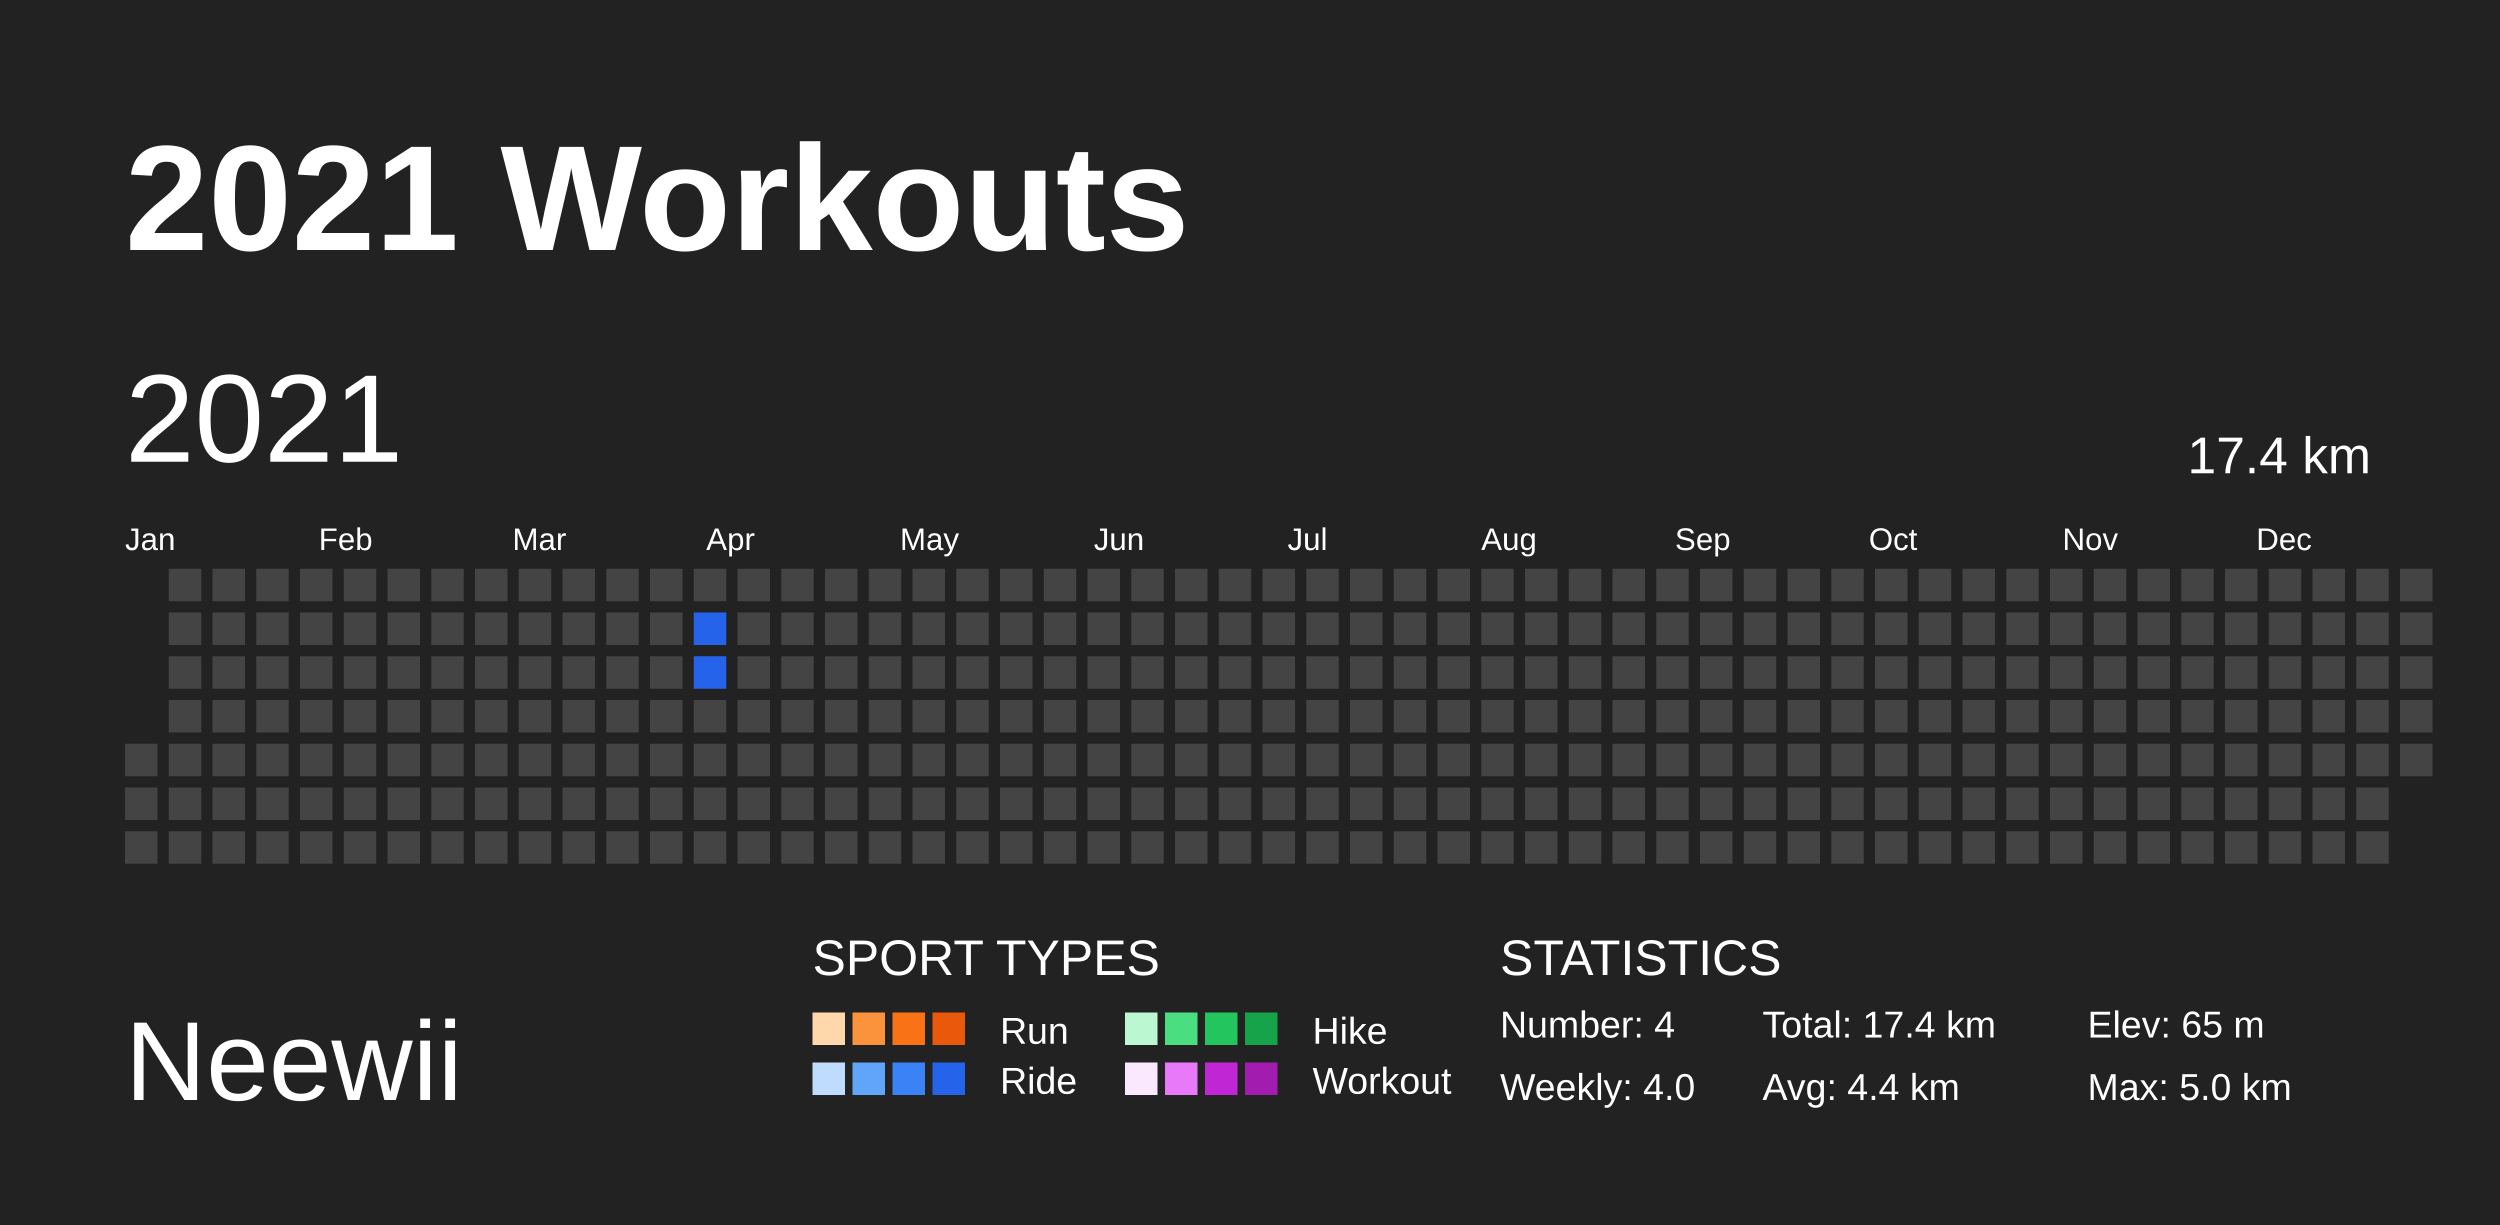
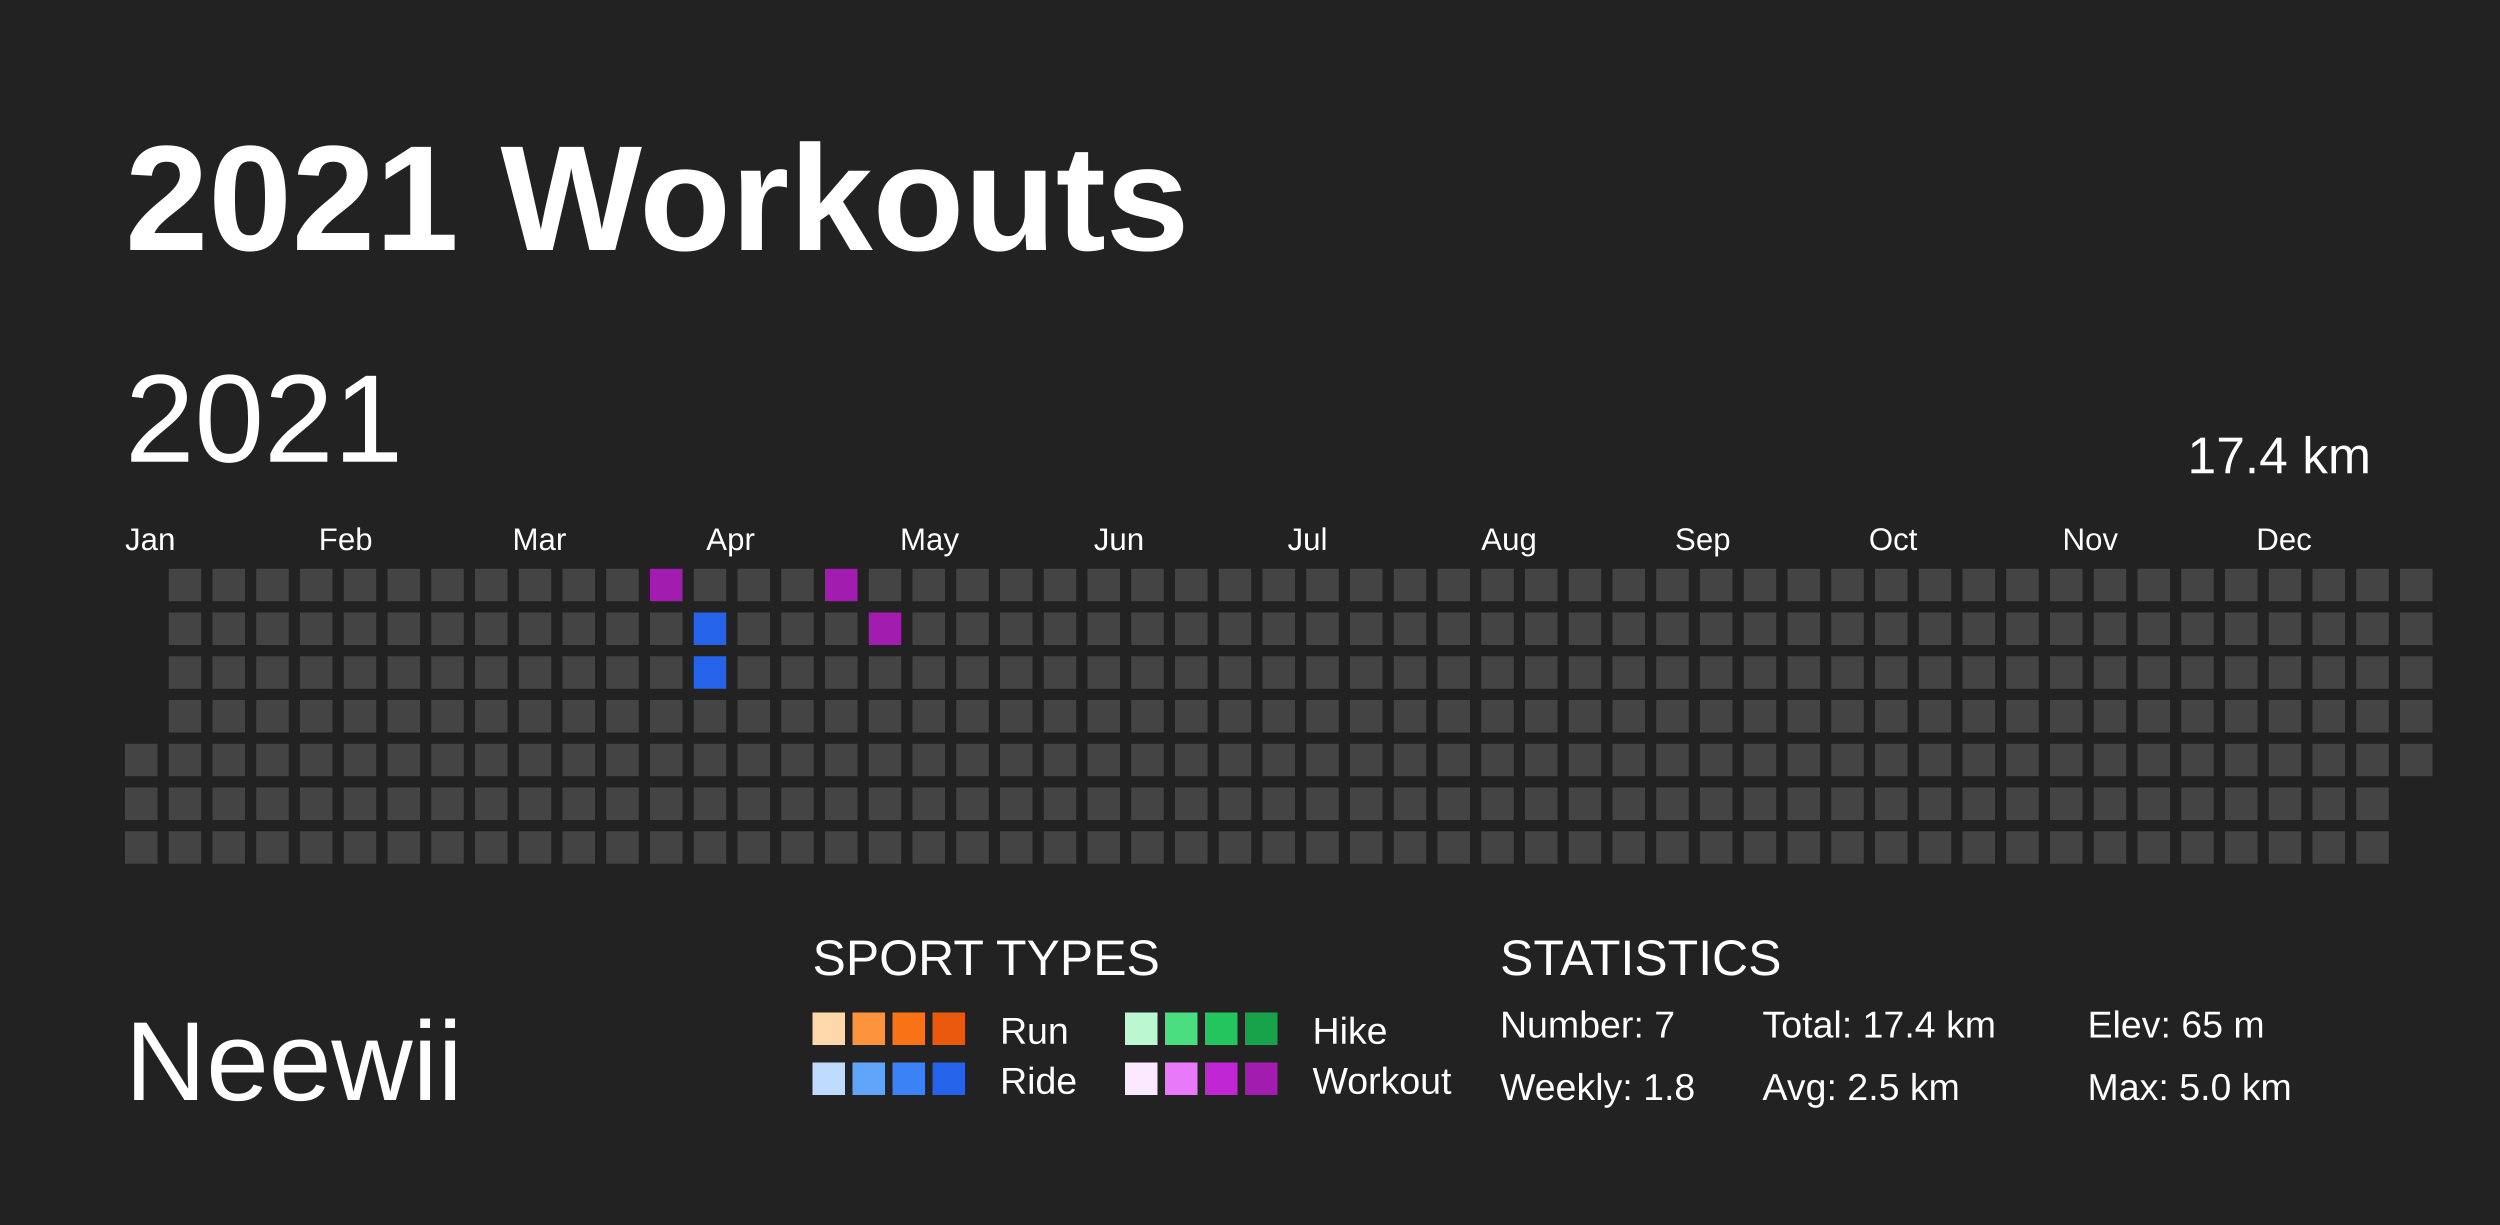
<svg xmlns="http://www.w3.org/2000/svg" baseProfile="full" height="98mm" version="1.1" viewBox="0,0,200,98" width="200mm">
  <defs />
  <rect fill="#222222" height="98" width="200" x="0" y="0" />
  <text fill="#FFFFFF" style="font-size:12px; font-family:Arial; font-weight:bold;" x="10" y="20">2021 Workouts</text>
  <text fill="#FFFFFF" style="font-size:9px; font-family:Arial" x="10" y="88">Neewii</text>
  <text fill="#FFFFFF" style="font-size:4px; font-family:Arial" x="65" y="78">SPORT TYPES</text>
  <rect fill="#fed7aa" height="2.6" width="2.6" x="65.0" y="81" />
  <rect fill="#fb923c" height="2.6" width="2.6" x="68.2" y="81" />
  <rect fill="#f97316" height="2.6" width="2.6" x="71.4" y="81" />
  <rect fill="#ea580c" height="2.6" width="2.6" x="74.6" y="81" />
  <text fill="#FFFFFF" style="font-size:3px; font-family:Arial" x="80" y="83.5">Run</text>
  <rect fill="#bbf7d0" height="2.6" width="2.6" x="90.0" y="81" />
  <rect fill="#4ade80" height="2.6" width="2.6" x="93.2" y="81" />
  <rect fill="#22c55e" height="2.6" width="2.6" x="96.4" y="81" />
  <rect fill="#16a34a" height="2.6" width="2.6" x="99.6" y="81" />
  <text fill="#FFFFFF" style="font-size:3px; font-family:Arial" x="105" y="83.5">Hike</text>
  <rect fill="#bfdbfe" height="2.6" width="2.6" x="65.0" y="85" />
  <rect fill="#60a5fa" height="2.6" width="2.6" x="68.2" y="85" />
  <rect fill="#3b82f6" height="2.6" width="2.6" x="71.4" y="85" />
  <rect fill="#2563eb" height="2.6" width="2.6" x="74.6" y="85" />
  <text fill="#FFFFFF" style="font-size:3px; font-family:Arial" x="80" y="87.5">Ride</text>
  <rect fill="#fae8ff" height="2.6" width="2.6" x="90.0" y="85" />
  <rect fill="#e879f9" height="2.6" width="2.6" x="93.2" y="85" />
  <rect fill="#c026d3" height="2.6" width="2.6" x="96.4" y="85" />
  <rect fill="#a21caf" height="2.6" width="2.6" x="99.6" y="85" />
  <text fill="#FFFFFF" style="font-size:3px; font-family:Arial" x="105" y="87.5">Workout</text>
  <text fill="#FFFFFF" style="font-size:4px; font-family:Arial" x="120" y="78">STATISTICS</text>
-   <text fill="#FFFFFF" style="font-size:3px; font-family:Arial" x="120" y="83">Number: 4</text>
-   <text fill="#FFFFFF" style="font-size:3px; font-family:Arial" x="120" y="88">Weekly: 4.0</text>
+   <text fill="#FFFFFF" style="font-size:3px; font-family:Arial" x="120" y="83">Number: 7</text>
+   <text fill="#FFFFFF" style="font-size:3px; font-family:Arial" x="120" y="88">Weekly: 1.8</text>
  <text fill="#FFFFFF" style="font-size:3px; font-family:Arial" x="141" y="83">Total: 17.4 km</text>
-   <text fill="#FFFFFF" style="font-size:3px; font-family:Arial" x="141" y="88">Avg: 4.4 km</text>
+   <text fill="#FFFFFF" style="font-size:3px; font-family:Arial" x="141" y="88">Avg: 2.5 km</text>
  <text fill="#FFFFFF" style="font-size:3px; font-family:Arial" x="167" y="83">Elev: 65 m</text>
  <text fill="#FFFFFF" style="font-size:3px; font-family:Arial" x="167" y="88">Max: 5.0 km</text>
  <text dominant-baseline="hanging" fill="#FFFFFF" style="font-size:10.0px; font-family:Arial;" x="10" y="30">2021</text>
  <text dominant-baseline="hanging" fill="#FFFFFF" style="font-size:4.125px; font-family:Arial;" x="175" y="35">17.4 km</text>
  <text fill="#FFFFFF" style="font-size:2.5px; font-family:Arial" x="10.0" y="44">Jan</text>
  <text fill="#FFFFFF" style="font-size:2.5px; font-family:Arial" x="25.5" y="44">Feb</text>
  <text fill="#FFFFFF" style="font-size:2.5px; font-family:Arial" x="41.0" y="44">Mar</text>
  <text fill="#FFFFFF" style="font-size:2.5px; font-family:Arial" x="56.5" y="44">Apr</text>
  <text fill="#FFFFFF" style="font-size:2.5px; font-family:Arial" x="72.0" y="44">May</text>
  <text fill="#FFFFFF" style="font-size:2.5px; font-family:Arial" x="87.5" y="44">Jun</text>
  <text fill="#FFFFFF" style="font-size:2.5px; font-family:Arial" x="103.0" y="44">Jul</text>
  <text fill="#FFFFFF" style="font-size:2.5px; font-family:Arial" x="118.5" y="44">Aug</text>
  <text fill="#FFFFFF" style="font-size:2.5px; font-family:Arial" x="134.0" y="44">Sep</text>
  <text fill="#FFFFFF" style="font-size:2.5px; font-family:Arial" x="149.5" y="44">Oct</text>
  <text fill="#FFFFFF" style="font-size:2.5px; font-family:Arial" x="165.0" y="44">Nov</text>
  <text fill="#FFFFFF" style="font-size:2.5px; font-family:Arial" x="180.5" y="44">Dec</text>
  <rect fill="#444444" height="2.6" width="2.6" x="10.0" y="59.5" />
  <rect fill="#444444" height="2.6" width="2.6" x="10.0" y="63.0" />
  <rect fill="#444444" height="2.6" width="2.6" x="10.0" y="66.5" />
  <rect fill="#444444" height="2.6" width="2.6" x="13.5" y="45.5" />
  <rect fill="#444444" height="2.6" width="2.6" x="13.5" y="49.0" />
  <rect fill="#444444" height="2.6" width="2.6" x="13.5" y="52.5" />
  <rect fill="#444444" height="2.6" width="2.6" x="13.5" y="56.0" />
  <rect fill="#444444" height="2.6" width="2.6" x="13.5" y="59.5" />
  <rect fill="#444444" height="2.6" width="2.6" x="13.5" y="63.0" />
  <rect fill="#444444" height="2.6" width="2.6" x="13.5" y="66.5" />
  <rect fill="#444444" height="2.6" width="2.6" x="17.0" y="45.5" />
  <rect fill="#444444" height="2.6" width="2.6" x="17.0" y="49.0" />
  <rect fill="#444444" height="2.6" width="2.6" x="17.0" y="52.5" />
  <rect fill="#444444" height="2.6" width="2.6" x="17.0" y="56.0" />
  <rect fill="#444444" height="2.6" width="2.6" x="17.0" y="59.5" />
  <rect fill="#444444" height="2.6" width="2.6" x="17.0" y="63.0" />
  <rect fill="#444444" height="2.6" width="2.6" x="17.0" y="66.5" />
  <rect fill="#444444" height="2.6" width="2.6" x="20.5" y="45.5" />
  <rect fill="#444444" height="2.6" width="2.6" x="20.5" y="49.0" />
  <rect fill="#444444" height="2.6" width="2.6" x="20.5" y="52.5" />
  <rect fill="#444444" height="2.6" width="2.6" x="20.5" y="56.0" />
  <rect fill="#444444" height="2.6" width="2.6" x="20.5" y="59.5" />
  <rect fill="#444444" height="2.6" width="2.6" x="20.5" y="63.0" />
  <rect fill="#444444" height="2.6" width="2.6" x="20.5" y="66.5" />
  <rect fill="#444444" height="2.6" width="2.6" x="24.0" y="45.5" />
  <rect fill="#444444" height="2.6" width="2.6" x="24.0" y="49.0" />
  <rect fill="#444444" height="2.6" width="2.6" x="24.0" y="52.5" />
  <rect fill="#444444" height="2.6" width="2.6" x="24.0" y="56.0" />
  <rect fill="#444444" height="2.6" width="2.6" x="24.0" y="59.5" />
  <rect fill="#444444" height="2.6" width="2.6" x="24.0" y="63.0" />
  <rect fill="#444444" height="2.6" width="2.6" x="24.0" y="66.5" />
  <rect fill="#444444" height="2.6" width="2.6" x="27.5" y="45.5" />
  <rect fill="#444444" height="2.6" width="2.6" x="27.5" y="49.0" />
  <rect fill="#444444" height="2.6" width="2.6" x="27.5" y="52.5" />
  <rect fill="#444444" height="2.6" width="2.6" x="27.5" y="56.0" />
  <rect fill="#444444" height="2.6" width="2.6" x="27.5" y="59.5" />
  <rect fill="#444444" height="2.6" width="2.6" x="27.5" y="63.0" />
  <rect fill="#444444" height="2.6" width="2.6" x="27.5" y="66.5" />
  <rect fill="#444444" height="2.6" width="2.6" x="31.0" y="45.5" />
  <rect fill="#444444" height="2.6" width="2.6" x="31.0" y="49.0" />
  <rect fill="#444444" height="2.6" width="2.6" x="31.0" y="52.5" />
  <rect fill="#444444" height="2.6" width="2.6" x="31.0" y="56.0" />
  <rect fill="#444444" height="2.6" width="2.6" x="31.0" y="59.5" />
  <rect fill="#444444" height="2.6" width="2.6" x="31.0" y="63.0" />
  <rect fill="#444444" height="2.6" width="2.6" x="31.0" y="66.5" />
  <rect fill="#444444" height="2.6" width="2.6" x="34.5" y="45.5" />
  <rect fill="#444444" height="2.6" width="2.6" x="34.5" y="49.0" />
  <rect fill="#444444" height="2.6" width="2.6" x="34.5" y="52.5" />
  <rect fill="#444444" height="2.6" width="2.6" x="34.5" y="56.0" />
  <rect fill="#444444" height="2.6" width="2.6" x="34.5" y="59.5" />
  <rect fill="#444444" height="2.6" width="2.6" x="34.5" y="63.0" />
  <rect fill="#444444" height="2.6" width="2.6" x="34.5" y="66.5" />
  <rect fill="#444444" height="2.6" width="2.6" x="38.0" y="45.5" />
  <rect fill="#444444" height="2.6" width="2.6" x="38.0" y="49.0" />
  <rect fill="#444444" height="2.6" width="2.6" x="38.0" y="52.5" />
  <rect fill="#444444" height="2.6" width="2.6" x="38.0" y="56.0" />
  <rect fill="#444444" height="2.6" width="2.6" x="38.0" y="59.5" />
  <rect fill="#444444" height="2.6" width="2.6" x="38.0" y="63.0" />
  <rect fill="#444444" height="2.6" width="2.6" x="38.0" y="66.5" />
  <rect fill="#444444" height="2.6" width="2.6" x="41.5" y="45.5" />
  <rect fill="#444444" height="2.6" width="2.6" x="41.5" y="49.0" />
  <rect fill="#444444" height="2.6" width="2.6" x="41.5" y="52.5" />
  <rect fill="#444444" height="2.6" width="2.6" x="41.5" y="56.0" />
  <rect fill="#444444" height="2.6" width="2.6" x="41.5" y="59.5" />
  <rect fill="#444444" height="2.6" width="2.6" x="41.5" y="63.0" />
  <rect fill="#444444" height="2.6" width="2.6" x="41.5" y="66.5" />
  <rect fill="#444444" height="2.6" width="2.6" x="45.0" y="45.5" />
  <rect fill="#444444" height="2.6" width="2.6" x="45.0" y="49.0" />
  <rect fill="#444444" height="2.6" width="2.6" x="45.0" y="52.5" />
  <rect fill="#444444" height="2.6" width="2.6" x="45.0" y="56.0" />
  <rect fill="#444444" height="2.6" width="2.6" x="45.0" y="59.5" />
  <rect fill="#444444" height="2.6" width="2.6" x="45.0" y="63.0" />
  <rect fill="#444444" height="2.6" width="2.6" x="45.0" y="66.5" />
  <rect fill="#444444" height="2.6" width="2.6" x="48.5" y="45.5" />
  <rect fill="#444444" height="2.6" width="2.6" x="48.5" y="49.0" />
  <rect fill="#444444" height="2.6" width="2.6" x="48.5" y="52.5" />
  <rect fill="#444444" height="2.6" width="2.6" x="48.5" y="56.0" />
  <rect fill="#444444" height="2.6" width="2.6" x="48.5" y="59.5" />
  <rect fill="#444444" height="2.6" width="2.6" x="48.5" y="63.0" />
  <rect fill="#444444" height="2.6" width="2.6" x="48.5" y="66.5" />
-   <rect fill="#444444" height="2.6" width="2.6" x="52.0" y="45.5" />
+   <rect fill="#a21caf" height="2.6" width="2.6" x="52.0" y="45.5" />
  <rect fill="#444444" height="2.6" width="2.6" x="52.0" y="49.0" />
  <rect fill="#444444" height="2.6" width="2.6" x="52.0" y="52.5" />
  <rect fill="#444444" height="2.6" width="2.6" x="52.0" y="56.0" />
  <rect fill="#444444" height="2.6" width="2.6" x="52.0" y="59.5" />
  <rect fill="#444444" height="2.6" width="2.6" x="52.0" y="63.0" />
  <rect fill="#444444" height="2.6" width="2.6" x="52.0" y="66.5" />
  <rect fill="#444444" height="2.6" width="2.6" x="55.5" y="45.5" />
  <rect fill="#2563eb" height="2.6" width="2.6" x="55.5" y="49.0" />
  <rect fill="#2563eb" height="2.6" width="2.6" x="55.5" y="52.5" />
  <rect fill="#444444" height="2.6" width="2.6" x="55.5" y="56.0" />
  <rect fill="#444444" height="2.6" width="2.6" x="55.5" y="59.5" />
  <rect fill="#444444" height="2.6" width="2.6" x="55.5" y="63.0" />
  <rect fill="#444444" height="2.6" width="2.6" x="55.5" y="66.5" />
  <rect fill="#444444" height="2.6" width="2.6" x="59.0" y="45.5" />
  <rect fill="#444444" height="2.6" width="2.6" x="59.0" y="49.0" />
  <rect fill="#444444" height="2.6" width="2.6" x="59.0" y="52.5" />
  <rect fill="#444444" height="2.6" width="2.6" x="59.0" y="56.0" />
  <rect fill="#444444" height="2.6" width="2.6" x="59.0" y="59.5" />
  <rect fill="#444444" height="2.6" width="2.6" x="59.0" y="63.0" />
  <rect fill="#444444" height="2.6" width="2.6" x="59.0" y="66.5" />
  <rect fill="#444444" height="2.6" width="2.6" x="62.5" y="45.5" />
  <rect fill="#444444" height="2.6" width="2.6" x="62.5" y="49.0" />
  <rect fill="#444444" height="2.6" width="2.6" x="62.5" y="52.5" />
  <rect fill="#444444" height="2.6" width="2.6" x="62.5" y="56.0" />
  <rect fill="#444444" height="2.6" width="2.6" x="62.5" y="59.5" />
  <rect fill="#444444" height="2.6" width="2.6" x="62.5" y="63.0" />
  <rect fill="#444444" height="2.6" width="2.6" x="62.5" y="66.5" />
-   <rect fill="#444444" height="2.6" width="2.6" x="66.0" y="45.5" />
+   <rect fill="#a21caf" height="2.6" width="2.6" x="66.0" y="45.5" />
  <rect fill="#444444" height="2.6" width="2.6" x="66.0" y="49.0" />
  <rect fill="#444444" height="2.6" width="2.6" x="66.0" y="52.5" />
  <rect fill="#444444" height="2.6" width="2.6" x="66.0" y="56.0" />
  <rect fill="#444444" height="2.6" width="2.6" x="66.0" y="59.5" />
  <rect fill="#444444" height="2.6" width="2.6" x="66.0" y="63.0" />
  <rect fill="#444444" height="2.6" width="2.6" x="66.0" y="66.5" />
  <rect fill="#444444" height="2.6" width="2.6" x="69.5" y="45.5" />
-   <rect fill="#444444" height="2.6" width="2.6" x="69.5" y="49.0" />
+   <rect fill="#a21caf" height="2.6" width="2.6" x="69.5" y="49.0" />
  <rect fill="#444444" height="2.6" width="2.6" x="69.5" y="52.5" />
  <rect fill="#444444" height="2.6" width="2.6" x="69.5" y="56.0" />
  <rect fill="#444444" height="2.6" width="2.6" x="69.5" y="59.5" />
  <rect fill="#444444" height="2.6" width="2.6" x="69.5" y="63.0" />
  <rect fill="#444444" height="2.6" width="2.6" x="69.5" y="66.5" />
  <rect fill="#444444" height="2.6" width="2.6" x="73.0" y="45.5" />
  <rect fill="#444444" height="2.6" width="2.6" x="73.0" y="49.0" />
  <rect fill="#444444" height="2.6" width="2.6" x="73.0" y="52.5" />
  <rect fill="#444444" height="2.6" width="2.6" x="73.0" y="56.0" />
  <rect fill="#444444" height="2.6" width="2.6" x="73.0" y="59.5" />
  <rect fill="#444444" height="2.6" width="2.6" x="73.0" y="63.0" />
  <rect fill="#444444" height="2.6" width="2.6" x="73.0" y="66.5" />
  <rect fill="#444444" height="2.6" width="2.6" x="76.5" y="45.5" />
  <rect fill="#444444" height="2.6" width="2.6" x="76.5" y="49.0" />
  <rect fill="#444444" height="2.6" width="2.6" x="76.5" y="52.5" />
  <rect fill="#444444" height="2.6" width="2.6" x="76.5" y="56.0" />
  <rect fill="#444444" height="2.6" width="2.6" x="76.5" y="59.5" />
  <rect fill="#444444" height="2.6" width="2.6" x="76.5" y="63.0" />
  <rect fill="#444444" height="2.6" width="2.6" x="76.5" y="66.5" />
  <rect fill="#444444" height="2.6" width="2.6" x="80.0" y="45.5" />
  <rect fill="#444444" height="2.6" width="2.6" x="80.0" y="49.0" />
  <rect fill="#444444" height="2.6" width="2.6" x="80.0" y="52.5" />
  <rect fill="#444444" height="2.6" width="2.6" x="80.0" y="56.0" />
  <rect fill="#444444" height="2.6" width="2.6" x="80.0" y="59.5" />
  <rect fill="#444444" height="2.6" width="2.6" x="80.0" y="63.0" />
  <rect fill="#444444" height="2.6" width="2.6" x="80.0" y="66.5" />
  <rect fill="#444444" height="2.6" width="2.6" x="83.5" y="45.5" />
  <rect fill="#444444" height="2.6" width="2.6" x="83.5" y="49.0" />
  <rect fill="#444444" height="2.6" width="2.6" x="83.5" y="52.5" />
  <rect fill="#444444" height="2.6" width="2.6" x="83.5" y="56.0" />
  <rect fill="#444444" height="2.6" width="2.6" x="83.5" y="59.5" />
  <rect fill="#444444" height="2.6" width="2.6" x="83.5" y="63.0" />
  <rect fill="#444444" height="2.6" width="2.6" x="83.5" y="66.5" />
  <rect fill="#444444" height="2.6" width="2.6" x="87.0" y="45.5" />
  <rect fill="#444444" height="2.6" width="2.6" x="87.0" y="49.0" />
  <rect fill="#444444" height="2.6" width="2.6" x="87.0" y="52.5" />
  <rect fill="#444444" height="2.6" width="2.6" x="87.0" y="56.0" />
  <rect fill="#444444" height="2.6" width="2.6" x="87.0" y="59.5" />
  <rect fill="#444444" height="2.6" width="2.6" x="87.0" y="63.0" />
  <rect fill="#444444" height="2.6" width="2.6" x="87.0" y="66.5" />
  <rect fill="#444444" height="2.6" width="2.6" x="90.5" y="45.5" />
  <rect fill="#444444" height="2.6" width="2.6" x="90.5" y="49.0" />
  <rect fill="#444444" height="2.6" width="2.6" x="90.5" y="52.5" />
  <rect fill="#444444" height="2.6" width="2.6" x="90.5" y="56.0" />
  <rect fill="#444444" height="2.6" width="2.6" x="90.5" y="59.5" />
  <rect fill="#444444" height="2.6" width="2.6" x="90.5" y="63.0" />
  <rect fill="#444444" height="2.6" width="2.6" x="90.5" y="66.5" />
  <rect fill="#444444" height="2.6" width="2.6" x="94.0" y="45.5" />
  <rect fill="#444444" height="2.6" width="2.6" x="94.0" y="49.0" />
  <rect fill="#444444" height="2.6" width="2.6" x="94.0" y="52.5" />
  <rect fill="#444444" height="2.6" width="2.6" x="94.0" y="56.0" />
  <rect fill="#444444" height="2.6" width="2.6" x="94.0" y="59.5" />
  <rect fill="#444444" height="2.6" width="2.6" x="94.0" y="63.0" />
  <rect fill="#444444" height="2.6" width="2.6" x="94.0" y="66.5" />
  <rect fill="#444444" height="2.6" width="2.6" x="97.5" y="45.5" />
  <rect fill="#444444" height="2.6" width="2.6" x="97.5" y="49.0" />
  <rect fill="#444444" height="2.6" width="2.6" x="97.5" y="52.5" />
  <rect fill="#444444" height="2.6" width="2.6" x="97.5" y="56.0" />
  <rect fill="#444444" height="2.6" width="2.6" x="97.5" y="59.5" />
  <rect fill="#444444" height="2.6" width="2.6" x="97.5" y="63.0" />
  <rect fill="#444444" height="2.6" width="2.6" x="97.5" y="66.5" />
  <rect fill="#444444" height="2.6" width="2.6" x="101.0" y="45.5" />
  <rect fill="#444444" height="2.6" width="2.6" x="101.0" y="49.0" />
  <rect fill="#444444" height="2.6" width="2.6" x="101.0" y="52.5" />
  <rect fill="#444444" height="2.6" width="2.6" x="101.0" y="56.0" />
  <rect fill="#444444" height="2.6" width="2.6" x="101.0" y="59.5" />
  <rect fill="#444444" height="2.6" width="2.6" x="101.0" y="63.0" />
  <rect fill="#444444" height="2.6" width="2.6" x="101.0" y="66.5" />
  <rect fill="#444444" height="2.6" width="2.6" x="104.5" y="45.5" />
  <rect fill="#444444" height="2.6" width="2.6" x="104.5" y="49.0" />
  <rect fill="#444444" height="2.6" width="2.6" x="104.5" y="52.5" />
  <rect fill="#444444" height="2.6" width="2.6" x="104.5" y="56.0" />
  <rect fill="#444444" height="2.6" width="2.6" x="104.5" y="59.5" />
  <rect fill="#444444" height="2.6" width="2.6" x="104.5" y="63.0" />
  <rect fill="#444444" height="2.6" width="2.6" x="104.5" y="66.5" />
  <rect fill="#444444" height="2.6" width="2.6" x="108.0" y="45.5" />
  <rect fill="#444444" height="2.6" width="2.6" x="108.0" y="49.0" />
  <rect fill="#444444" height="2.6" width="2.6" x="108.0" y="52.5" />
  <rect fill="#444444" height="2.6" width="2.6" x="108.0" y="56.0" />
  <rect fill="#444444" height="2.6" width="2.6" x="108.0" y="59.5" />
  <rect fill="#444444" height="2.6" width="2.6" x="108.0" y="63.0" />
  <rect fill="#444444" height="2.6" width="2.6" x="108.0" y="66.5" />
  <rect fill="#444444" height="2.6" width="2.6" x="111.5" y="45.5" />
  <rect fill="#444444" height="2.6" width="2.6" x="111.5" y="49.0" />
  <rect fill="#444444" height="2.6" width="2.6" x="111.5" y="52.5" />
  <rect fill="#444444" height="2.6" width="2.6" x="111.5" y="56.0" />
  <rect fill="#444444" height="2.6" width="2.6" x="111.5" y="59.5" />
  <rect fill="#444444" height="2.6" width="2.6" x="111.5" y="63.0" />
  <rect fill="#444444" height="2.6" width="2.6" x="111.5" y="66.5" />
  <rect fill="#444444" height="2.6" width="2.6" x="115.0" y="45.5" />
  <rect fill="#444444" height="2.6" width="2.6" x="115.0" y="49.0" />
  <rect fill="#444444" height="2.6" width="2.6" x="115.0" y="52.5" />
  <rect fill="#444444" height="2.6" width="2.6" x="115.0" y="56.0" />
  <rect fill="#444444" height="2.6" width="2.6" x="115.0" y="59.5" />
  <rect fill="#444444" height="2.6" width="2.6" x="115.0" y="63.0" />
  <rect fill="#444444" height="2.6" width="2.6" x="115.0" y="66.5" />
  <rect fill="#444444" height="2.6" width="2.6" x="118.5" y="45.5" />
  <rect fill="#444444" height="2.6" width="2.6" x="118.5" y="49.0" />
  <rect fill="#444444" height="2.6" width="2.6" x="118.5" y="52.5" />
  <rect fill="#444444" height="2.6" width="2.6" x="118.5" y="56.0" />
  <rect fill="#444444" height="2.6" width="2.6" x="118.5" y="59.5" />
  <rect fill="#444444" height="2.6" width="2.6" x="118.5" y="63.0" />
  <rect fill="#444444" height="2.6" width="2.6" x="118.5" y="66.5" />
  <rect fill="#444444" height="2.6" width="2.6" x="122.0" y="45.5" />
  <rect fill="#444444" height="2.6" width="2.6" x="122.0" y="49.0" />
  <rect fill="#444444" height="2.6" width="2.6" x="122.0" y="52.5" />
  <rect fill="#444444" height="2.6" width="2.6" x="122.0" y="56.0" />
  <rect fill="#444444" height="2.6" width="2.6" x="122.0" y="59.5" />
  <rect fill="#444444" height="2.6" width="2.6" x="122.0" y="63.0" />
  <rect fill="#444444" height="2.6" width="2.6" x="122.0" y="66.5" />
  <rect fill="#444444" height="2.6" width="2.6" x="125.5" y="45.5" />
  <rect fill="#444444" height="2.6" width="2.6" x="125.5" y="49.0" />
  <rect fill="#444444" height="2.6" width="2.6" x="125.5" y="52.5" />
  <rect fill="#444444" height="2.6" width="2.6" x="125.5" y="56.0" />
  <rect fill="#444444" height="2.6" width="2.6" x="125.5" y="59.5" />
  <rect fill="#444444" height="2.6" width="2.6" x="125.5" y="63.0" />
  <rect fill="#444444" height="2.6" width="2.6" x="125.5" y="66.5" />
  <rect fill="#444444" height="2.6" width="2.6" x="129.0" y="45.5" />
  <rect fill="#444444" height="2.6" width="2.6" x="129.0" y="49.0" />
  <rect fill="#444444" height="2.6" width="2.6" x="129.0" y="52.5" />
  <rect fill="#444444" height="2.6" width="2.6" x="129.0" y="56.0" />
  <rect fill="#444444" height="2.6" width="2.6" x="129.0" y="59.5" />
  <rect fill="#444444" height="2.6" width="2.6" x="129.0" y="63.0" />
  <rect fill="#444444" height="2.6" width="2.6" x="129.0" y="66.5" />
  <rect fill="#444444" height="2.6" width="2.6" x="132.5" y="45.5" />
  <rect fill="#444444" height="2.6" width="2.6" x="132.5" y="49.0" />
  <rect fill="#444444" height="2.6" width="2.6" x="132.5" y="52.5" />
  <rect fill="#444444" height="2.6" width="2.6" x="132.5" y="56.0" />
  <rect fill="#444444" height="2.6" width="2.6" x="132.5" y="59.5" />
  <rect fill="#444444" height="2.6" width="2.6" x="132.5" y="63.0" />
  <rect fill="#444444" height="2.6" width="2.6" x="132.5" y="66.5" />
  <rect fill="#444444" height="2.6" width="2.6" x="136.0" y="45.5" />
  <rect fill="#444444" height="2.6" width="2.6" x="136.0" y="49.0" />
  <rect fill="#444444" height="2.6" width="2.6" x="136.0" y="52.5" />
  <rect fill="#444444" height="2.6" width="2.6" x="136.0" y="56.0" />
  <rect fill="#444444" height="2.6" width="2.6" x="136.0" y="59.5" />
  <rect fill="#444444" height="2.6" width="2.6" x="136.0" y="63.0" />
  <rect fill="#444444" height="2.6" width="2.6" x="136.0" y="66.5" />
  <rect fill="#444444" height="2.6" width="2.6" x="139.5" y="45.5" />
  <rect fill="#444444" height="2.6" width="2.6" x="139.5" y="49.0" />
  <rect fill="#444444" height="2.6" width="2.6" x="139.5" y="52.5" />
  <rect fill="#444444" height="2.6" width="2.6" x="139.5" y="56.0" />
  <rect fill="#444444" height="2.6" width="2.6" x="139.5" y="59.5" />
  <rect fill="#444444" height="2.6" width="2.6" x="139.5" y="63.0" />
  <rect fill="#444444" height="2.6" width="2.6" x="139.5" y="66.5" />
  <rect fill="#444444" height="2.6" width="2.6" x="143.0" y="45.5" />
  <rect fill="#444444" height="2.6" width="2.6" x="143.0" y="49.0" />
  <rect fill="#444444" height="2.6" width="2.6" x="143.0" y="52.5" />
  <rect fill="#444444" height="2.6" width="2.6" x="143.0" y="56.0" />
  <rect fill="#444444" height="2.6" width="2.6" x="143.0" y="59.5" />
  <rect fill="#444444" height="2.6" width="2.6" x="143.0" y="63.0" />
  <rect fill="#444444" height="2.6" width="2.6" x="143.0" y="66.5" />
  <rect fill="#444444" height="2.6" width="2.6" x="146.5" y="45.5" />
  <rect fill="#444444" height="2.6" width="2.6" x="146.5" y="49.0" />
  <rect fill="#444444" height="2.6" width="2.6" x="146.5" y="52.5" />
  <rect fill="#444444" height="2.6" width="2.6" x="146.5" y="56.0" />
  <rect fill="#444444" height="2.6" width="2.6" x="146.5" y="59.5" />
  <rect fill="#444444" height="2.6" width="2.6" x="146.5" y="63.0" />
  <rect fill="#444444" height="2.6" width="2.6" x="146.5" y="66.5" />
  <rect fill="#444444" height="2.6" width="2.6" x="150.0" y="45.5" />
  <rect fill="#444444" height="2.6" width="2.6" x="150.0" y="49.0" />
  <rect fill="#444444" height="2.6" width="2.6" x="150.0" y="52.5" />
  <rect fill="#444444" height="2.6" width="2.6" x="150.0" y="56.0" />
  <rect fill="#444444" height="2.6" width="2.6" x="150.0" y="59.5" />
  <rect fill="#444444" height="2.6" width="2.6" x="150.0" y="63.0" />
  <rect fill="#444444" height="2.6" width="2.6" x="150.0" y="66.5" />
  <rect fill="#444444" height="2.6" width="2.6" x="153.5" y="45.5" />
  <rect fill="#444444" height="2.6" width="2.6" x="153.5" y="49.0" />
  <rect fill="#444444" height="2.6" width="2.6" x="153.5" y="52.5" />
  <rect fill="#444444" height="2.6" width="2.6" x="153.5" y="56.0" />
  <rect fill="#444444" height="2.6" width="2.6" x="153.5" y="59.5" />
  <rect fill="#444444" height="2.6" width="2.6" x="153.5" y="63.0" />
  <rect fill="#444444" height="2.6" width="2.6" x="153.5" y="66.5" />
  <rect fill="#444444" height="2.6" width="2.6" x="157.0" y="45.5" />
  <rect fill="#444444" height="2.6" width="2.6" x="157.0" y="49.0" />
  <rect fill="#444444" height="2.6" width="2.6" x="157.0" y="52.5" />
  <rect fill="#444444" height="2.6" width="2.6" x="157.0" y="56.0" />
  <rect fill="#444444" height="2.6" width="2.6" x="157.0" y="59.5" />
  <rect fill="#444444" height="2.6" width="2.6" x="157.0" y="63.0" />
  <rect fill="#444444" height="2.6" width="2.6" x="157.0" y="66.5" />
  <rect fill="#444444" height="2.6" width="2.6" x="160.5" y="45.5" />
  <rect fill="#444444" height="2.6" width="2.6" x="160.5" y="49.0" />
  <rect fill="#444444" height="2.6" width="2.6" x="160.5" y="52.5" />
  <rect fill="#444444" height="2.6" width="2.6" x="160.5" y="56.0" />
  <rect fill="#444444" height="2.6" width="2.6" x="160.5" y="59.5" />
  <rect fill="#444444" height="2.6" width="2.6" x="160.5" y="63.0" />
  <rect fill="#444444" height="2.6" width="2.6" x="160.5" y="66.5" />
  <rect fill="#444444" height="2.6" width="2.6" x="164.0" y="45.5" />
  <rect fill="#444444" height="2.6" width="2.6" x="164.0" y="49.0" />
  <rect fill="#444444" height="2.6" width="2.6" x="164.0" y="52.5" />
  <rect fill="#444444" height="2.6" width="2.6" x="164.0" y="56.0" />
  <rect fill="#444444" height="2.6" width="2.6" x="164.0" y="59.5" />
  <rect fill="#444444" height="2.6" width="2.6" x="164.0" y="63.0" />
  <rect fill="#444444" height="2.6" width="2.6" x="164.0" y="66.5" />
  <rect fill="#444444" height="2.6" width="2.6" x="167.5" y="45.5" />
  <rect fill="#444444" height="2.6" width="2.6" x="167.5" y="49.0" />
  <rect fill="#444444" height="2.6" width="2.6" x="167.5" y="52.5" />
  <rect fill="#444444" height="2.6" width="2.6" x="167.5" y="56.0" />
  <rect fill="#444444" height="2.6" width="2.6" x="167.5" y="59.5" />
  <rect fill="#444444" height="2.6" width="2.6" x="167.5" y="63.0" />
  <rect fill="#444444" height="2.6" width="2.6" x="167.5" y="66.5" />
  <rect fill="#444444" height="2.6" width="2.6" x="171.0" y="45.5" />
  <rect fill="#444444" height="2.6" width="2.6" x="171.0" y="49.0" />
  <rect fill="#444444" height="2.6" width="2.6" x="171.0" y="52.5" />
  <rect fill="#444444" height="2.6" width="2.6" x="171.0" y="56.0" />
  <rect fill="#444444" height="2.6" width="2.6" x="171.0" y="59.5" />
  <rect fill="#444444" height="2.6" width="2.6" x="171.0" y="63.0" />
  <rect fill="#444444" height="2.6" width="2.6" x="171.0" y="66.5" />
  <rect fill="#444444" height="2.6" width="2.6" x="174.5" y="45.5" />
  <rect fill="#444444" height="2.6" width="2.6" x="174.5" y="49.0" />
  <rect fill="#444444" height="2.6" width="2.6" x="174.5" y="52.5" />
  <rect fill="#444444" height="2.6" width="2.6" x="174.5" y="56.0" />
  <rect fill="#444444" height="2.6" width="2.6" x="174.5" y="59.5" />
  <rect fill="#444444" height="2.6" width="2.6" x="174.5" y="63.0" />
  <rect fill="#444444" height="2.6" width="2.6" x="174.5" y="66.5" />
  <rect fill="#444444" height="2.6" width="2.6" x="178.0" y="45.5" />
  <rect fill="#444444" height="2.6" width="2.6" x="178.0" y="49.0" />
  <rect fill="#444444" height="2.6" width="2.6" x="178.0" y="52.5" />
  <rect fill="#444444" height="2.6" width="2.6" x="178.0" y="56.0" />
  <rect fill="#444444" height="2.6" width="2.6" x="178.0" y="59.5" />
  <rect fill="#444444" height="2.6" width="2.6" x="178.0" y="63.0" />
  <rect fill="#444444" height="2.6" width="2.6" x="178.0" y="66.5" />
  <rect fill="#444444" height="2.6" width="2.6" x="181.5" y="45.5" />
  <rect fill="#444444" height="2.6" width="2.6" x="181.5" y="49.0" />
  <rect fill="#444444" height="2.6" width="2.6" x="181.5" y="52.5" />
  <rect fill="#444444" height="2.6" width="2.6" x="181.5" y="56.0" />
  <rect fill="#444444" height="2.6" width="2.6" x="181.5" y="59.5" />
  <rect fill="#444444" height="2.6" width="2.6" x="181.5" y="63.0" />
  <rect fill="#444444" height="2.6" width="2.6" x="181.5" y="66.5" />
  <rect fill="#444444" height="2.6" width="2.6" x="185.0" y="45.5" />
  <rect fill="#444444" height="2.6" width="2.6" x="185.0" y="49.0" />
  <rect fill="#444444" height="2.6" width="2.6" x="185.0" y="52.5" />
  <rect fill="#444444" height="2.6" width="2.6" x="185.0" y="56.0" />
  <rect fill="#444444" height="2.6" width="2.6" x="185.0" y="59.5" />
  <rect fill="#444444" height="2.6" width="2.6" x="185.0" y="63.0" />
  <rect fill="#444444" height="2.6" width="2.6" x="185.0" y="66.5" />
  <rect fill="#444444" height="2.6" width="2.6" x="188.5" y="45.5" />
  <rect fill="#444444" height="2.6" width="2.6" x="188.5" y="49.0" />
  <rect fill="#444444" height="2.6" width="2.6" x="188.5" y="52.5" />
  <rect fill="#444444" height="2.6" width="2.6" x="188.5" y="56.0" />
  <rect fill="#444444" height="2.6" width="2.6" x="188.5" y="59.5" />
  <rect fill="#444444" height="2.6" width="2.6" x="188.5" y="63.0" />
  <rect fill="#444444" height="2.6" width="2.6" x="188.5" y="66.5" />
  <rect fill="#444444" height="2.6" width="2.6" x="192.0" y="45.5" />
  <rect fill="#444444" height="2.6" width="2.6" x="192.0" y="49.0" />
  <rect fill="#444444" height="2.6" width="2.6" x="192.0" y="52.5" />
  <rect fill="#444444" height="2.6" width="2.6" x="192.0" y="56.0" />
  <rect fill="#444444" height="2.6" width="2.6" x="192.0" y="59.5" />
</svg>
